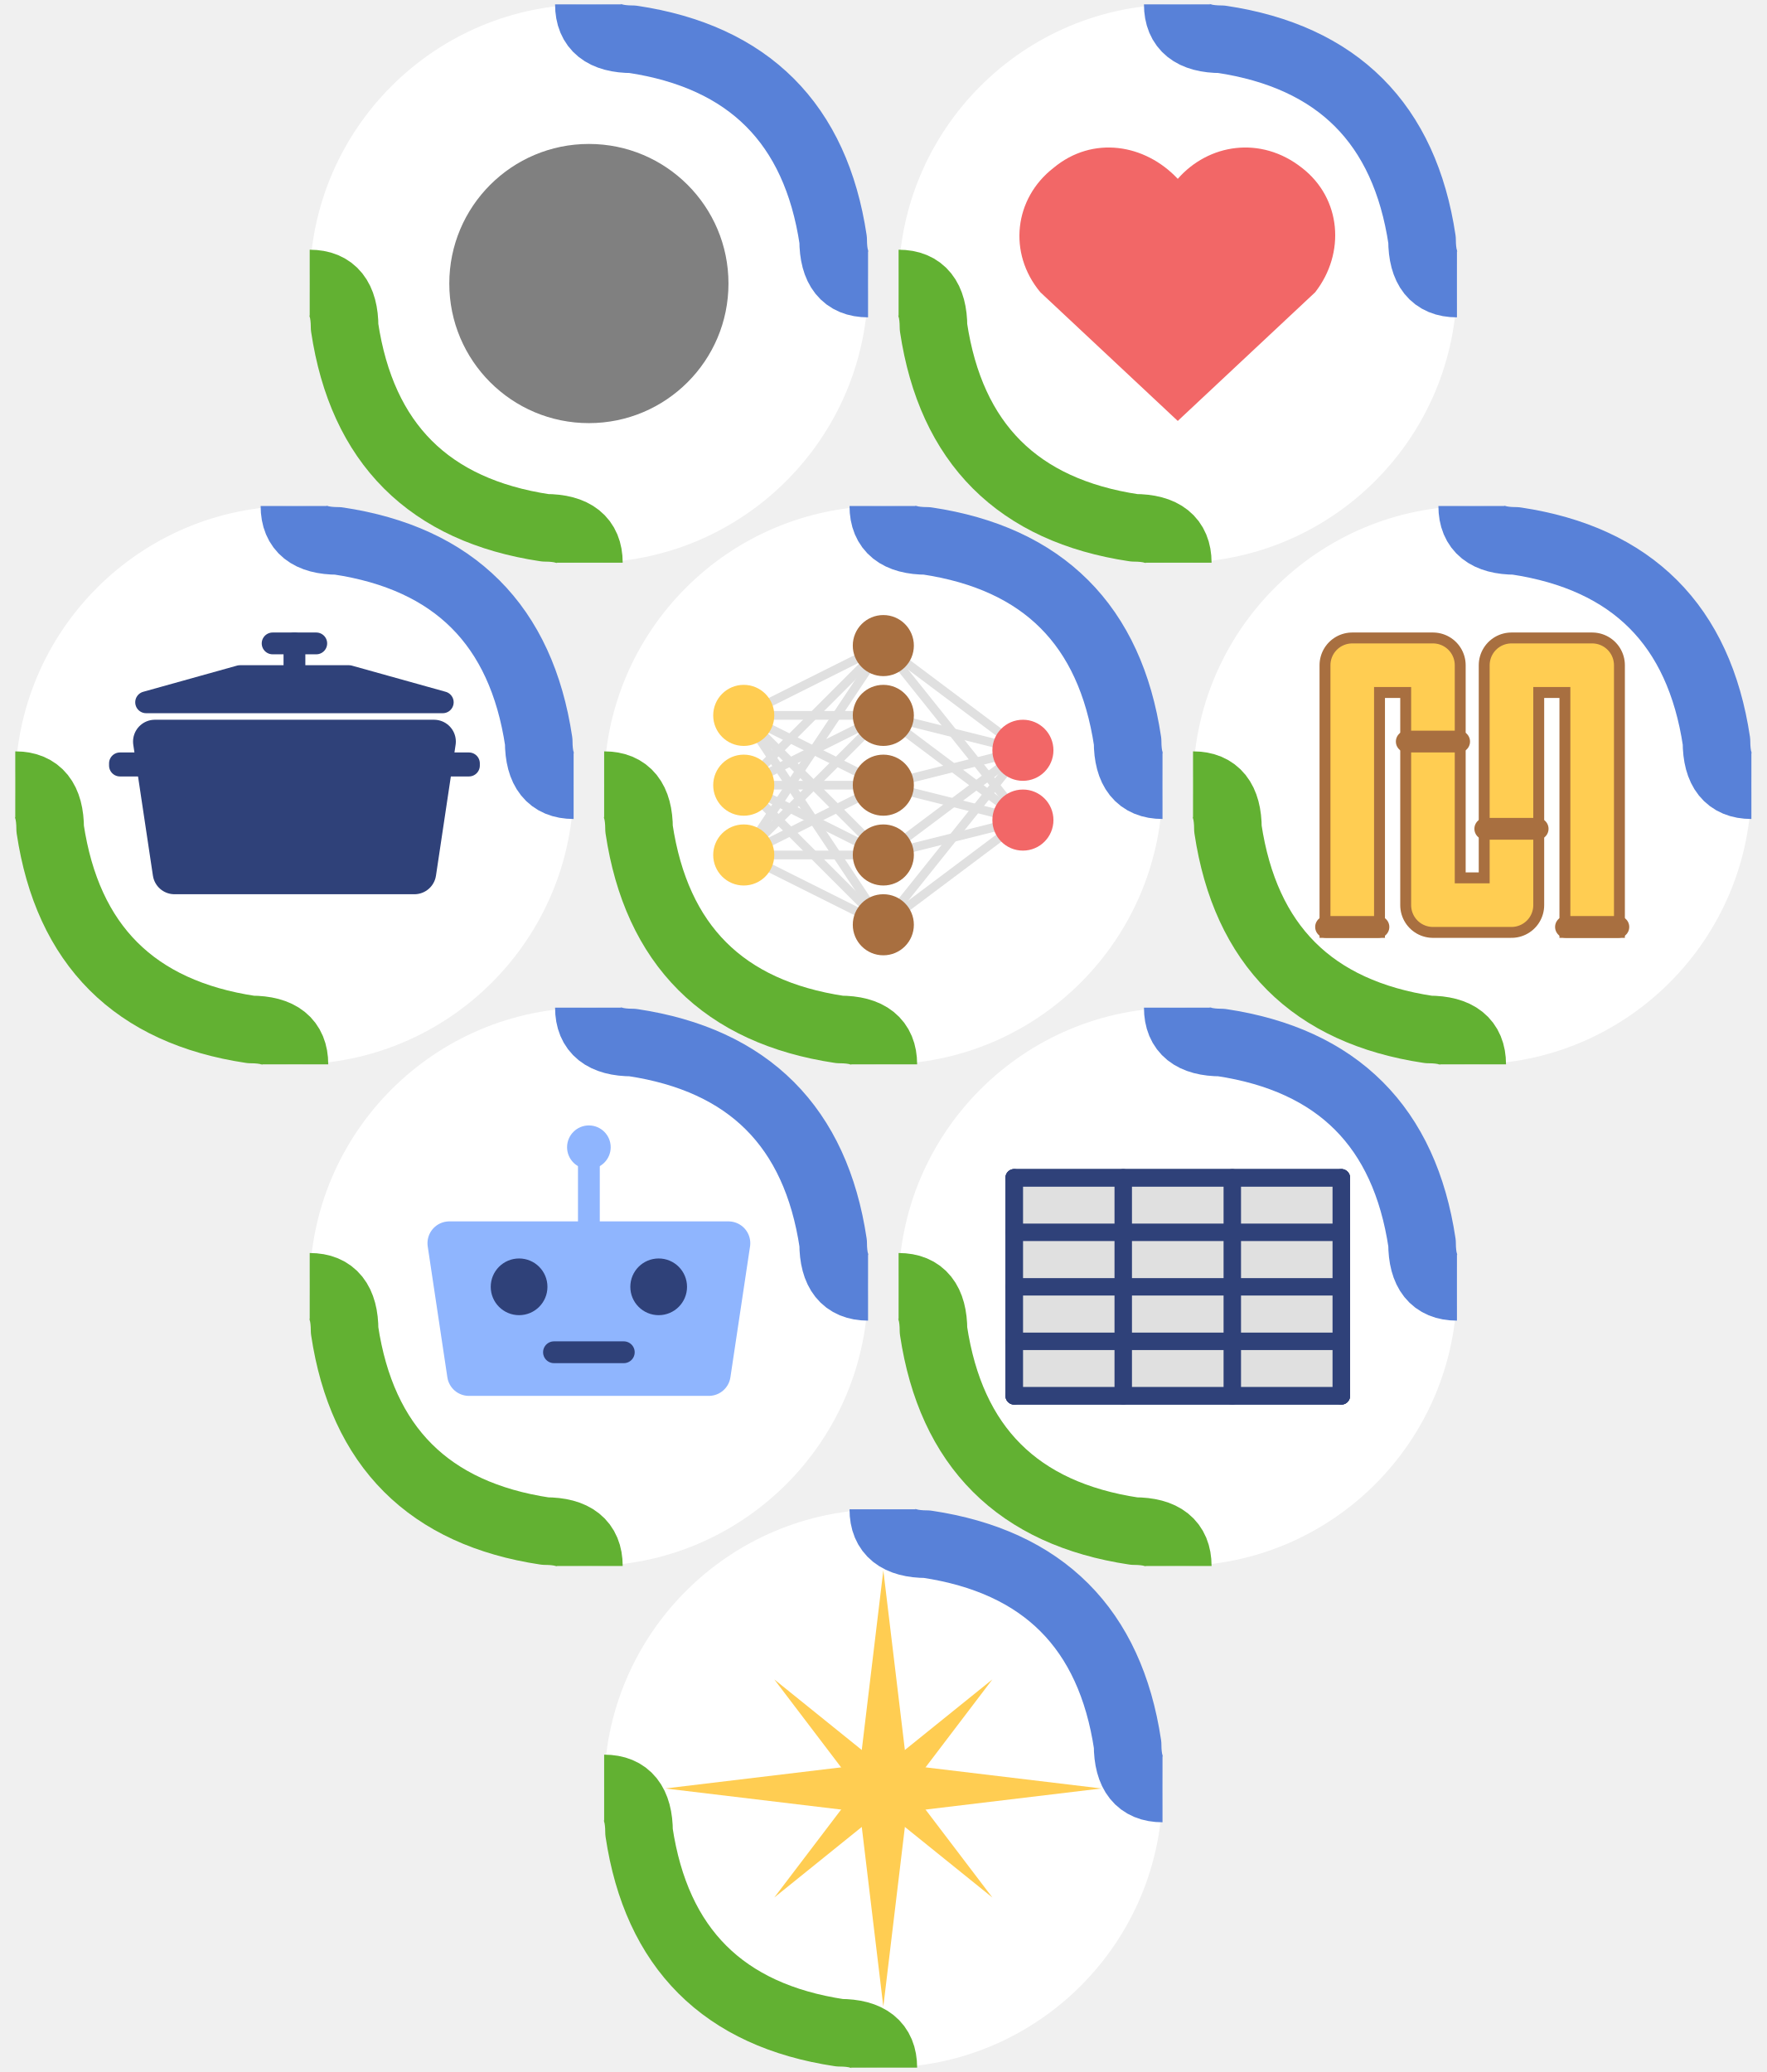
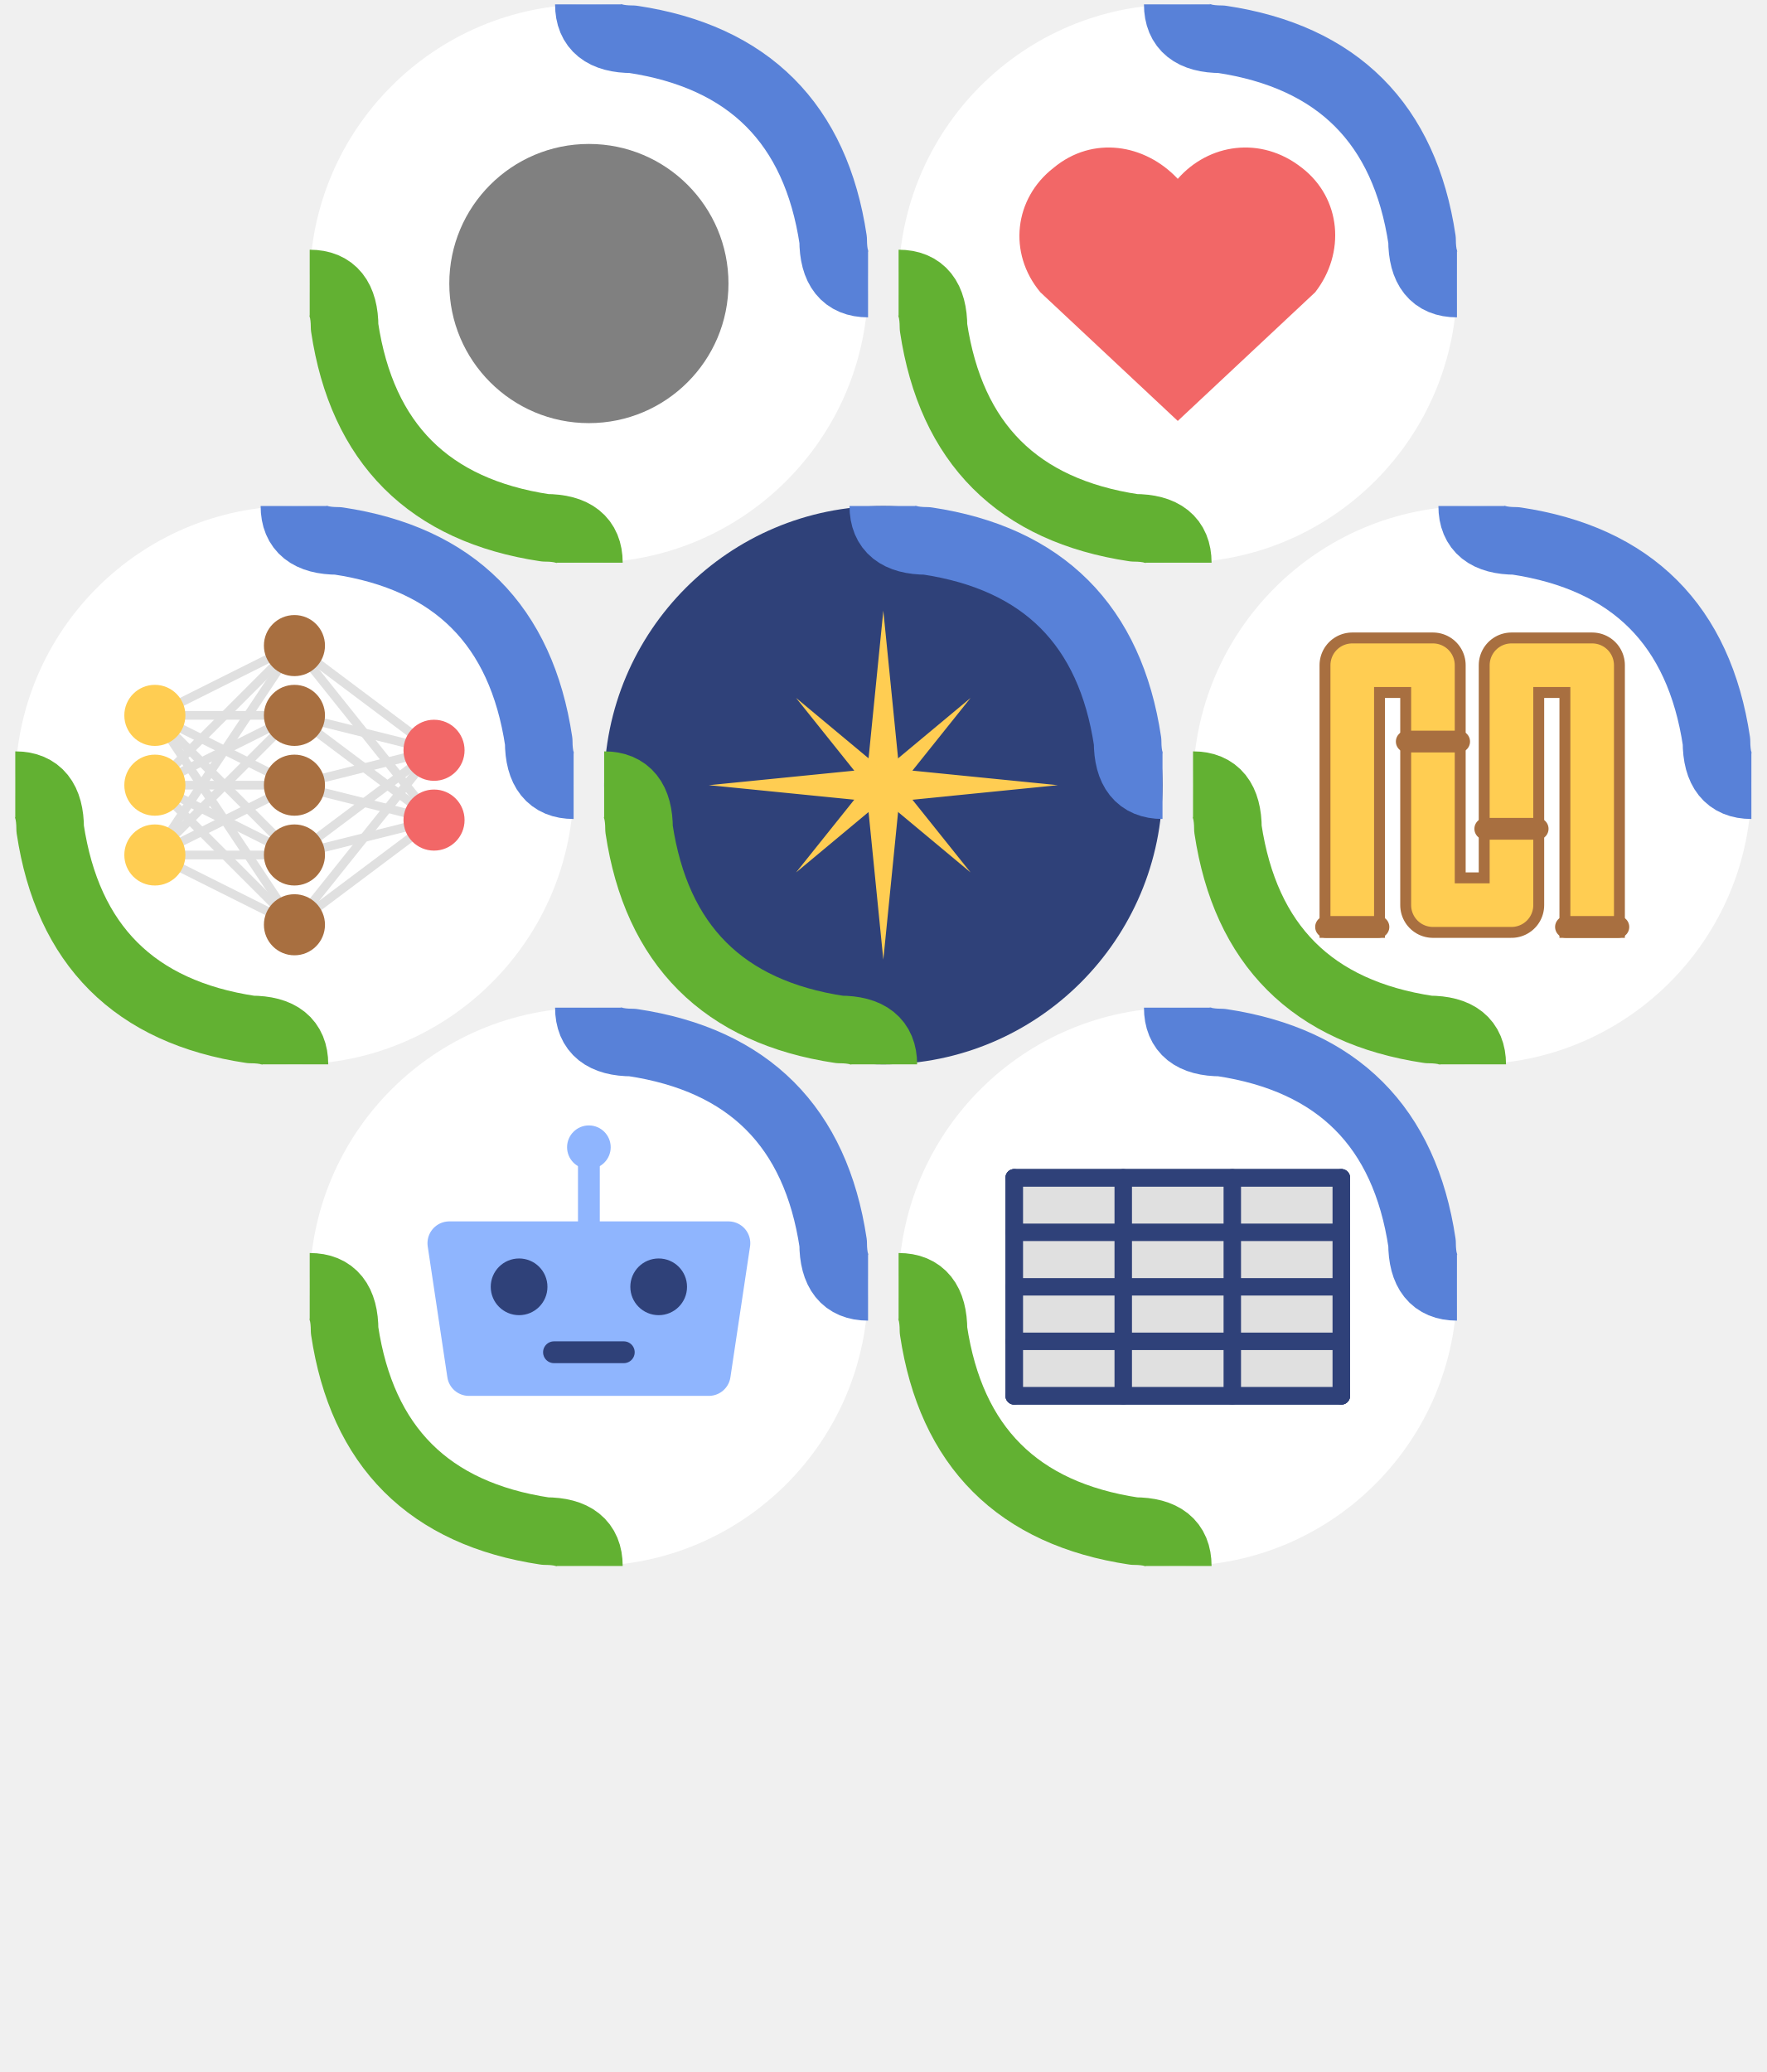
<svg xmlns="http://www.w3.org/2000/svg" viewBox="-135 -130 810 950">
  <g fill="none" stroke-linecap="round" stroke-linejoin="round" stroke-width="31" transform="translate(135,0)">
    <circle cx="0" cy="0" fill="#FFFFFF" r="128" stroke="none" />
    <g stroke-linecap="butt">
      <path d="M -128,0 Q -112,0 -112,20 -100,100 -20,112 0,112 0,128" stroke="#62B132" />
      <path d="M 128,0 Q 112,0 112,-20 100,-100 20,-112  0,-112 0,-128" stroke="#5881D8" />
    </g>
    <circle cx="0" cy="0" fill="#808080" id="gray ball of clay" r="64.0" />
  </g>
  <g fill="none" stroke-linecap="round" stroke-linejoin="round" stroke-width="31" transform="translate(405,0)">
    <circle cx="0" cy="0" fill="#FFFFFF" r="128" stroke="none" />
    <g stroke-linecap="butt">
      <path d="M -128,0 Q -112,0 -112,20 -100,100 -20,112 0,112 0,128" stroke="#62B132" />
      <path d="M 128,0 Q 112,0 112,-20 100,-100 20,-112  0,-112 0,-128" stroke="#5881D8" />
    </g>
    <g id="heart" transform="translate(-120,-120) scale(10)">
      <path d="M 12.0 7.2 C 10.5 5.6 8.1 5.2 6.3 6.7 C 4.5 8.1 4.2 10.6 5.7 12.4 L 12.0 18.3 L 18.3 12.4 C 19.7 10.6 19.5 8.1 17.7 6.7 C 15.8 5.2 13.4 5.6 12.0 7.2 Z" fill="#F26767" />
    </g>
  </g>
  <g fill="none" stroke-linecap="round" stroke-linejoin="round" stroke-width="31" transform="translate(0,230)">
-     <circle cx="0" cy="0" fill="#FFFFFF" r="128" stroke="none" />
-     <g stroke-linecap="butt">
-       <path d="M -128,0 Q -112,0 -112,20 -100,100 -20,112 0,112 0,128" stroke="#62B132" />
-       <path d="M 128,0 Q 112,0 112,-20 100,-100 20,-112  0,-112 0,-128" stroke="#5881D8" />
-     </g>
-     <g fill="#2F4179" id="cooking pot" stroke="#2F4179">
-       <g id="lid">
-         <line stroke-width="10" x1="-10" x2="10" y1="-65" y2="-65" />
-         <line stroke-width="10" x1="0" x2="0" y1="-65" y2="-55" />
-         <path d="M -68 -38 L 68 -38 25 -50 -25 -50 z" stroke-width="10" />
-       </g>
-       <g id="pot">
-         <rect height="1" stroke-width="10" width="10" x="-80" y="-10" />
-         <rect height="1" stroke-width="10" width="10" x="70" y="-10" />
-         <path d="M -64 -20 L 64 -20 55 40 -55 40 z" stroke-width="20" />
-       </g>
-     </g>
-   </g>
-   <g fill="none" stroke-linecap="round" stroke-linejoin="round" stroke-width="31" transform="translate(270,230)">
    <circle cx="0" cy="0" fill="#FFFFFF" r="128" stroke="none" />
    <g stroke-linecap="butt">
      <path d="M -128,0 Q -112,0 -112,20 -100,100 -20,112 0,112 0,128" stroke="#62B132" />
      <path d="M 128,0 Q 112,0 112,-20 100,-100 20,-112  0,-112 0,-128" stroke="#5881D8" />
    </g>
    <g id="net">
      <g stroke="#E0E0E0" stroke-width="4">
        <g>
          <line x1="-64" x2="0" y1="-32" y2="-64" />
          <line x1="-64" x2="0" y1="-32" y2="-32" />
          <line x1="-64" x2="0" y1="-32" y2="0" />
          <line x1="-64" x2="0" y1="-32" y2="32" />
          <line x1="-64" x2="0" y1="-32" y2="64" />
          <line x1="-64" x2="0" y1="0" y2="-64" />
          <line x1="-64" x2="0" y1="0" y2="-32" />
          <line x1="-64" x2="0" y1="0" y2="0" />
          <line x1="-64" x2="0" y1="0" y2="32" />
          <line x1="-64" x2="0" y1="0" y2="64" />
          <line x1="-64" x2="0" y1="32" y2="-64" />
          <line x1="-64" x2="0" y1="32" y2="-32" />
          <line x1="-64" x2="0" y1="32" y2="0" />
          <line x1="-64" x2="0" y1="32" y2="32" />
          <line x1="-64" x2="0" y1="32" y2="64" />
        </g>
        <g>
          <line x1="0" x2="64" y1="-64" y2="-16" />
          <line x1="0" x2="64" y1="-64" y2="16" />
          <line x1="0" x2="64" y1="-32" y2="-16" />
          <line x1="0" x2="64" y1="-32" y2="16" />
          <line x1="0" x2="64" y1="0" y2="-16" />
          <line x1="0" x2="64" y1="0" y2="16" />
          <line x1="0" x2="64" y1="32" y2="-16" />
          <line x1="0" x2="64" y1="32" y2="16" />
          <line x1="0" x2="64" y1="64" y2="-16" />
          <line x1="0" x2="64" y1="64" y2="16" />
        </g>
      </g>
      <g fill="#FFCD52">
        <circle cx="-64" cy="-32" r="14" />
        <circle cx="-64" cy="0" r="14" />
        <circle cx="-64" cy="32" r="14" />
      </g>
      <g fill="#A86F40">
        <circle cx="0" cy="-64" r="14" />
        <circle cx="0" cy="-32" r="14" />
        <circle cx="0" cy="0" r="14" />
        <circle cx="0" cy="32" r="14" />
        <circle cx="0" cy="64" r="14" />
      </g>
      <g fill="#F26767">
        <circle cx="64" cy="-16" r="14" />
        <circle cx="64" cy="16" r="14" />
      </g>
    </g>
  </g>
  <g fill="none" stroke-linecap="round" stroke-linejoin="round" stroke-width="31" transform="translate(540,230)">
    <circle cx="0" cy="0" fill="#FFFFFF" r="128" stroke="none" />
    <g stroke-linecap="butt">
      <path d="M -128,0 Q -112,0 -112,20 -100,100 -20,112 0,112 0,128" stroke="#62B132" />
      <path d="M 128,0 Q 112,0 112,-20 100,-100 20,-112  0,-112 0,-128" stroke="#5881D8" />
    </g>
    <g id="tilde" stroke="#FFCD52" stroke-linecap="square" stroke-width="20">
      <path d="M -55 55 L -55 -55 -18 -55 -18 55 18 55 18 -55 55 -55 55 55" stroke="#A86F40" stroke-width="30" />
      <path d="M -55 55 L -55 -55 -18 -55 -18 55 18 55 18 -55 55 -55 55 55" />
      <path d="M -67 65 L -43 65" stroke="#A86F40" stroke-linecap="round" stroke-width="10" />
      <path d="M 67 65 L 43 65" stroke="#A86F40" stroke-linecap="round" stroke-width="10" />
      <path d="M -30 -20 L -6 -20" stroke="#A86F40" stroke-linecap="round" stroke-width="10" />
      <path d="M 30 20 L 6 20" stroke="#A86F40" stroke-linecap="round" stroke-width="10" />
    </g>
  </g>
  <g fill="none" stroke-linecap="round" stroke-linejoin="round" stroke-width="31" transform="translate(135,460)">
    <circle cx="0" cy="0" fill="#FFFFFF" r="128" stroke="none" />
    <g stroke-linecap="butt">
      <path d="M -128,0 Q -112,0 -112,20 -100,100 -20,112 0,112 0,128" stroke="#62B132" />
      <path d="M 128,0 Q 112,0 112,-20 100,-100 20,-112  0,-112 0,-128" stroke="#5881D8" />
    </g>
    <g fill="#8FB5FE" id="robot head" stroke="#8FB5FE">
      <path d="M -64 -20 L 64 -20 55 40 -55 40 z" stroke-width="20" />
      <line stroke-width="10" x1="0" x2="0" y1="0" y2="-64" />
      <circle cx="0" cy="-64" r="10" stroke="none" />
      <g fill="#2F4179" stroke="#2F4179" stroke-width="10">
        <circle cx="-32" cy="0" r="8" />
        <circle cx="32" cy="0" r="8" />
        <line x1="-16" x2="16" y1="30" y2="30" />
      </g>
    </g>
  </g>
  <g fill="none" stroke-linecap="round" stroke-linejoin="round" stroke-width="31" transform="translate(405,460)">
    <circle cx="0" cy="0" fill="#FFFFFF" r="128" stroke="none" />
    <g stroke-linecap="butt">
      <path d="M -128,0 Q -112,0 -112,20 -100,100 -20,112 0,112 0,128" stroke="#62B132" />
      <path d="M 128,0 Q 112,0 112,-20 100,-100 20,-112  0,-112 0,-128" stroke="#5881D8" />
    </g>
    <g id="grid of data" stroke="#2F4179" stroke-width="8">
      <rect fill="#E0E0E0" height="100.0" width="150.0" x="-75.0" y="-50.0" />
      <line x1="-75.0" x2="75.0" y1="-50.0" y2="-50.0" />
      <line x1="-75.0" x2="75.0" y1="-25.0" y2="-25.0" />
      <line x1="-75.0" x2="75.0" y1="0.0" y2="0.0" />
      <line x1="-75.0" x2="75.0" y1="25.0" y2="25.0" />
      <line x1="-75.0" x2="75.0" y1="50.0" y2="50.0" />
      <line x1="-75.0" x2="-75.0" y1="-50.0" y2="50.0" />
      <line x1="-25.0" x2="-25.0" y1="-50.0" y2="50.0" />
      <line x1="25.0" x2="25.0" y1="-50.0" y2="50.0" />
      <line x1="75.0" x2="75.0" y1="-50.0" y2="50.0" />
    </g>
  </g>
-   <g fill="none" stroke-linecap="round" stroke-linejoin="round" stroke-width="31" transform="translate(270,690)">
-     <circle cx="0" cy="0" fill="#FFFFFF" r="128" stroke="none" />
+   <g fill="none" stroke-linecap="round" stroke-linejoin="round" stroke-width="31" transform="translate(270,230)">
+     <circle cx="0" cy="0" fill="#2F4179" r="128" stroke="none" />
    <g stroke-linecap="butt">
      <path d="M -128,0 Q -112,0 -112,20 -100,100 -20,112 0,112 0,128" stroke="#62B132" />
      <path d="M 128,0 Q 112,0 112,-20 100,-100 20,-112  0,-112 0,-128" stroke="#5881D8" />
    </g>
    <g fill="#FFCD52" id="north star">
-       <path d="M 0 -100 L 12 0 0 100 -12 0 Z" />
-       <path d="M -100 0 L 0 12 100 0 0 -12 Z" />
-       <path d="M -50.0 -50.0 L -12 0 50.0 50.0 12 0 Z" />
-       <path d="M -50.0 50.0 L -12 0 50.0 -50.0 12 0 Z" />
+       <path d="M 0 -80 L 8 0 0 80 -8 0 Z" />
+       <path d="M -80 0 L 0 8 80 0 0 -8 Z" />
+       <path d="M -40.0 -40.0 L -8 0 40.0 40.0 8 0 Z" />
+       <path d="M -40.0 40.0 L -8 0 40.0 -40.0 8 0 Z" />
    </g>
  </g>
</svg>
